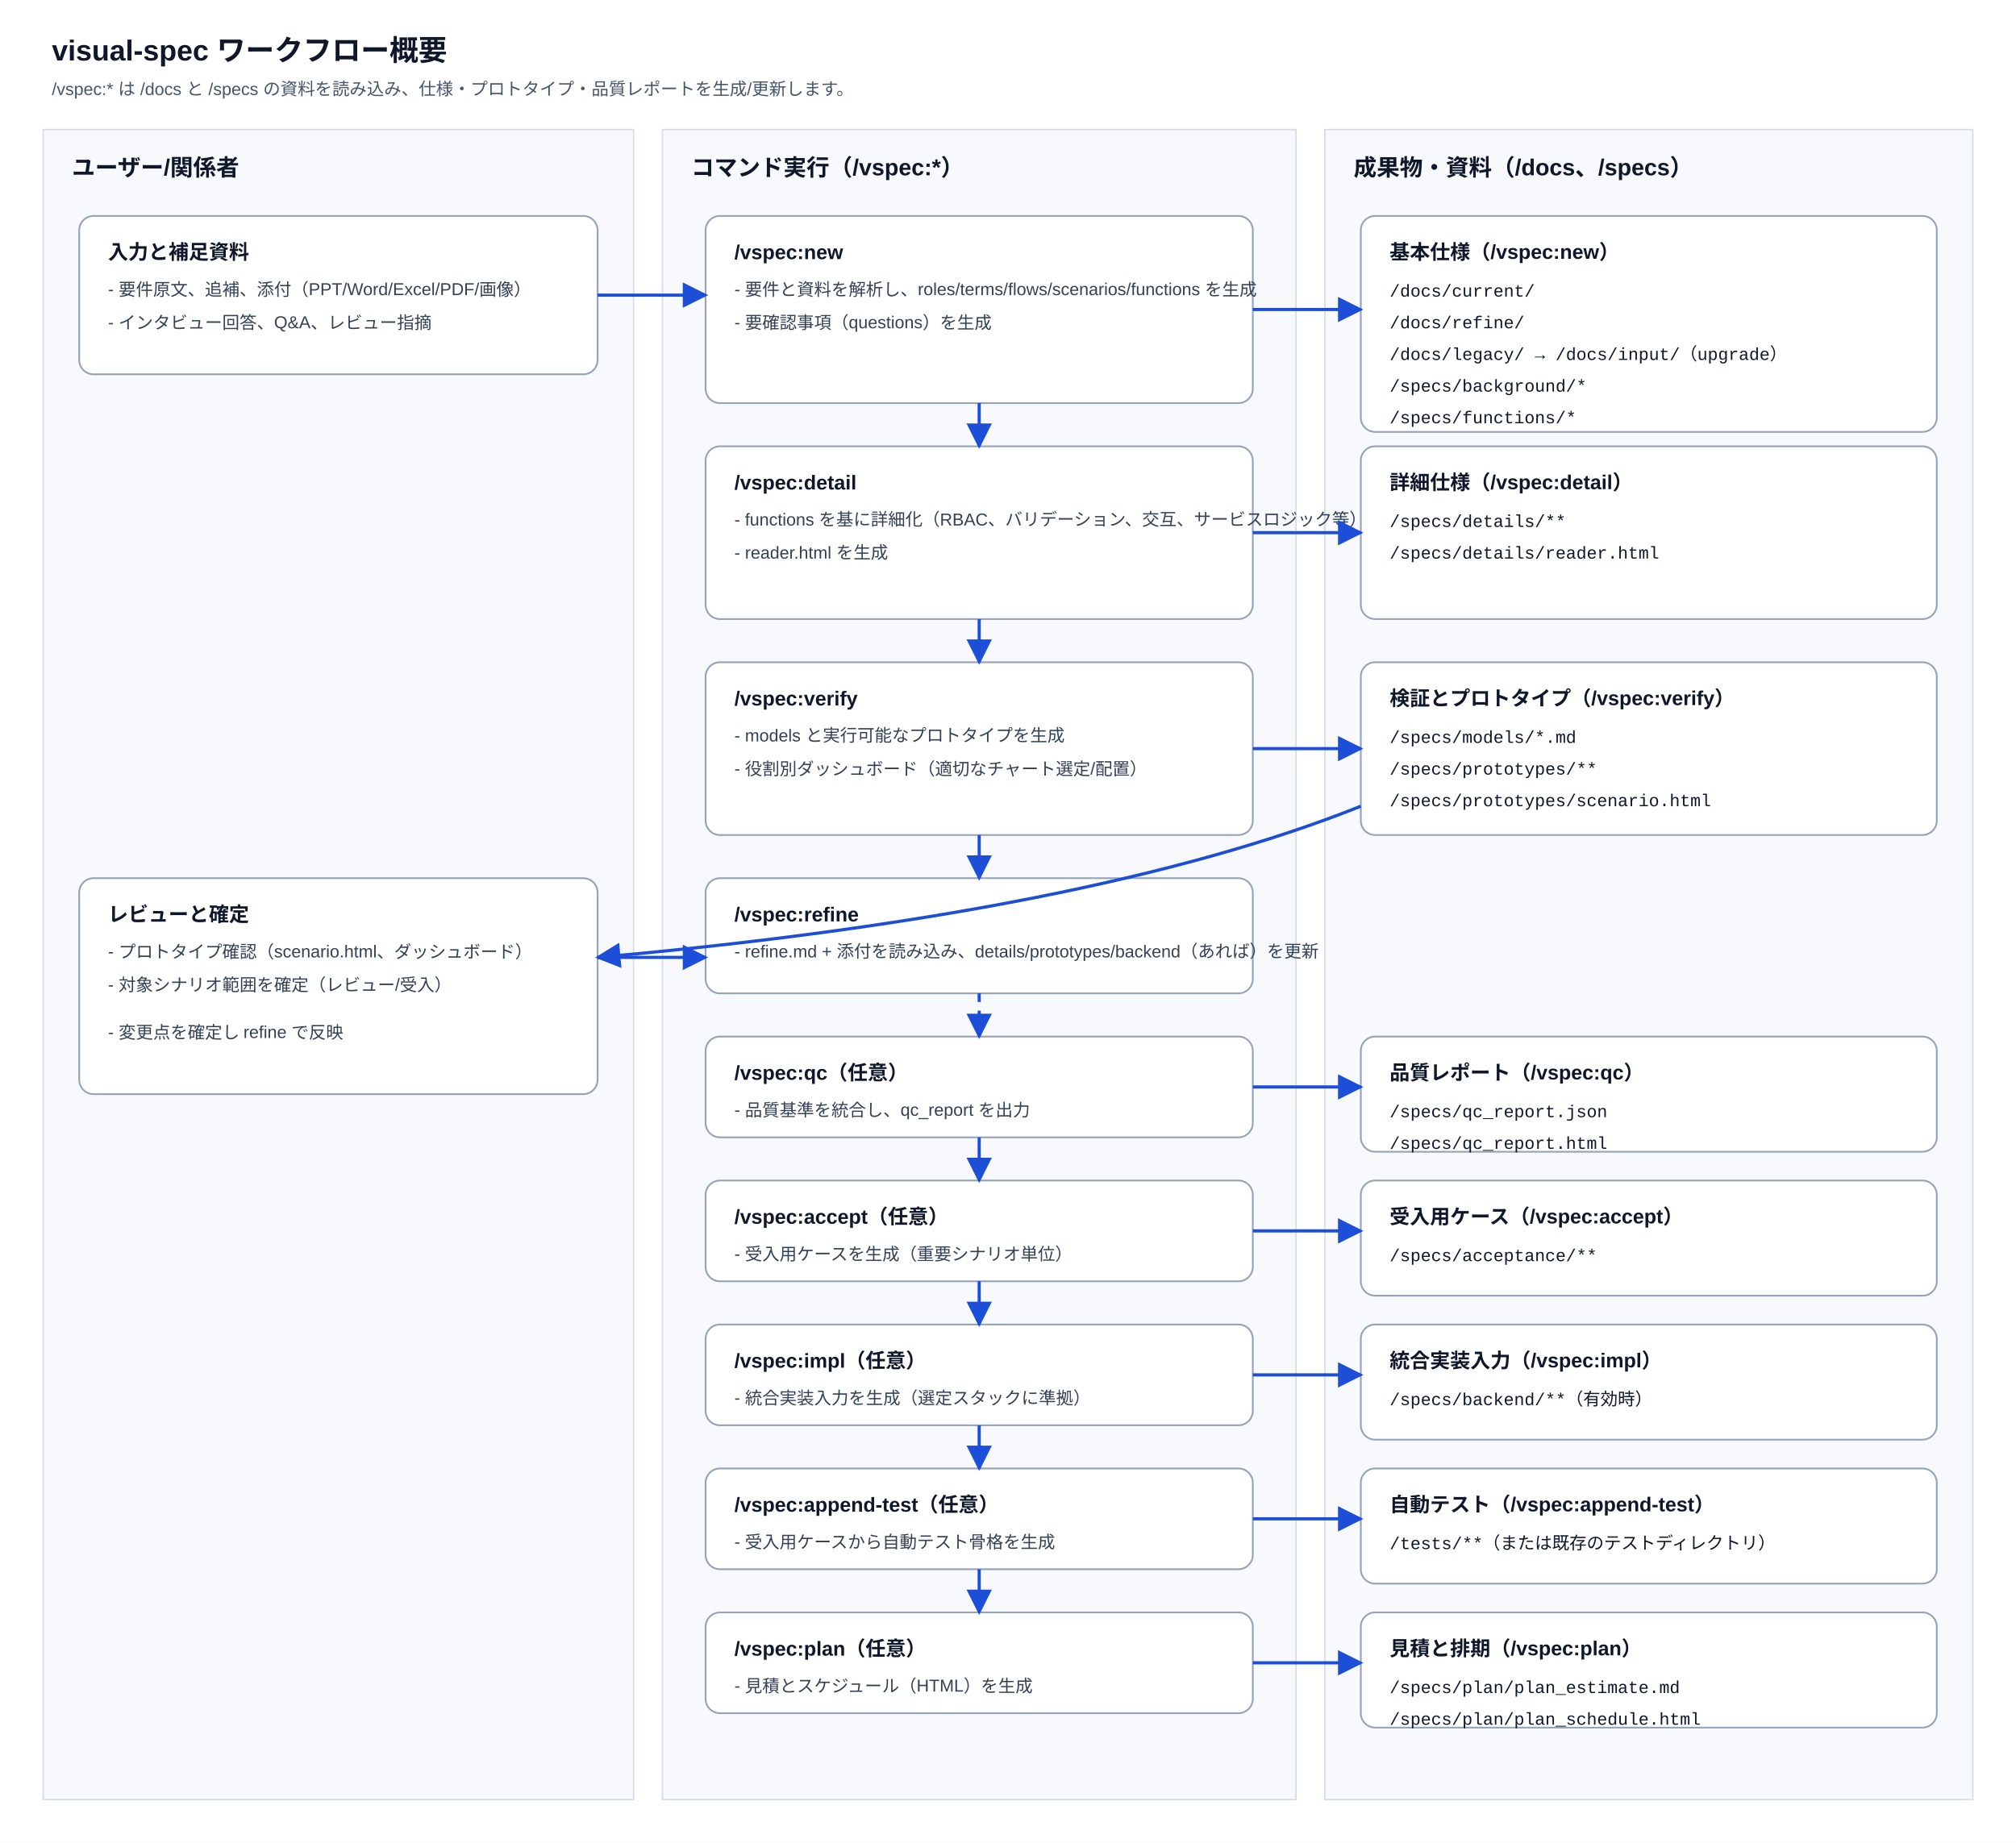
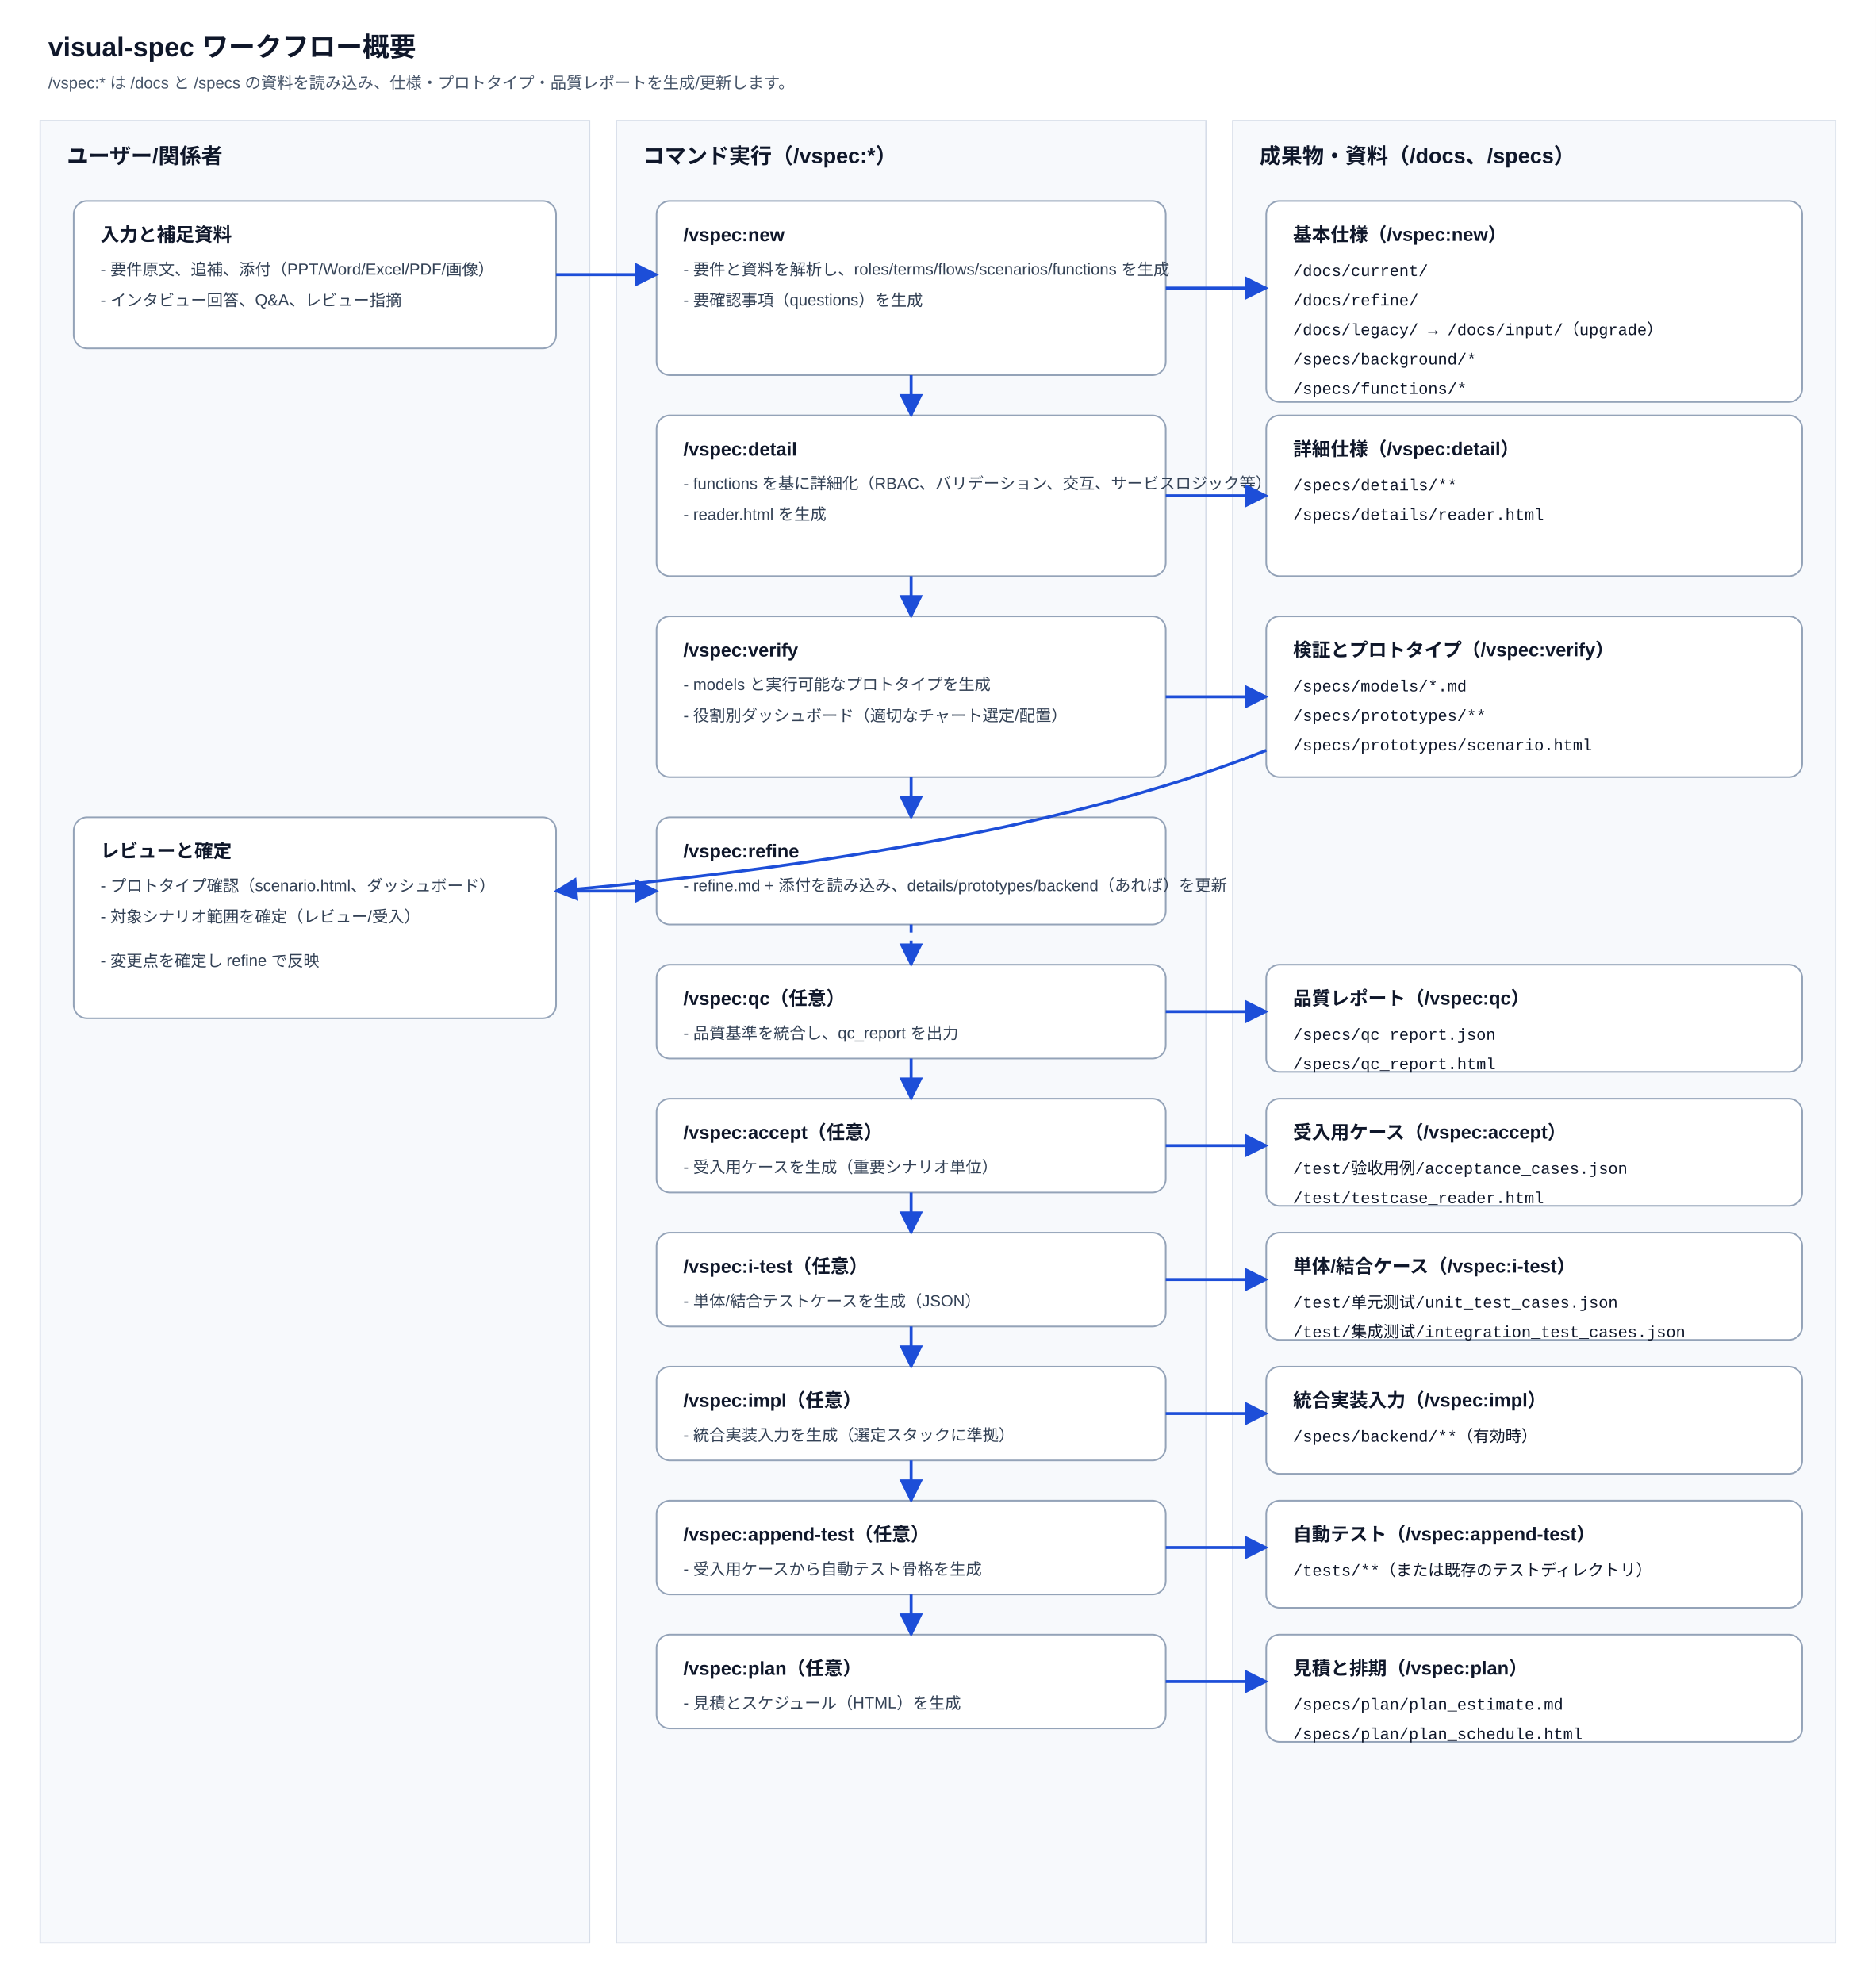
- <svg xmlns="http://www.w3.org/2000/svg" width="1400" height="1280" viewBox="0 0 1400 1280">
+ <svg xmlns="http://www.w3.org/2000/svg" width="1400" height="1480" viewBox="0 0 1400 1480">
  <defs>
    <style>
      .bg { fill: #ffffff; }
      .lane { fill: #f7f9fc; stroke: #d6dde8; stroke-width: 1; }
      .laneTitle { font: 600 16px -apple-system, BlinkMacSystemFont, "Segoe UI", Arial, "Hiragino Sans", "Noto Sans JP", sans-serif; fill: #0f172a; }
      .title { font: 700 20px -apple-system, BlinkMacSystemFont, "Segoe UI", Arial, "Hiragino Sans", "Noto Sans JP", sans-serif; fill: #0f172a; }
      .box { fill: #ffffff; stroke: #94a3b8; stroke-width: 1.2; rx: 10; }
      .boxTitle { font: 700 14px -apple-system, BlinkMacSystemFont, "Segoe UI", Arial, "Hiragino Sans", "Noto Sans JP", sans-serif; fill: #0f172a; }
      .boxText { font: 12px -apple-system, BlinkMacSystemFont, "Segoe UI", Arial, "Hiragino Sans", "Noto Sans JP", sans-serif; fill: #334155; }
      .path { font: 12px ui-monospace, SFMono-Regular, Menlo, Monaco, Consolas, "Liberation Mono", monospace; fill: #0f172a; }
      .note { font: 12px -apple-system, BlinkMacSystemFont, "Segoe UI", Arial, "Hiragino Sans", "Noto Sans JP", sans-serif; fill: #475569; }
      .arrow { stroke: #1d4ed8; stroke-width: 2.2; fill: none; }
      .dash { stroke-dasharray: 6 6; }
    </style>
    <marker id="arrowHead" viewBox="0 0 10 10" refX="9" refY="5" markerWidth="8" markerHeight="8" orient="auto-start-reverse">
      <path d="M 0 0 L 10 5 L 0 10 z" fill="#1d4ed8" />
    </marker>
  </defs>
-   <rect class="bg" x="0" y="0" width="1400" height="1280" />
+   <rect class="bg" x="0" y="0" width="1400" height="1480" />
  <text class="title" x="36" y="42">visual-spec ワークフロー概要</text>
  <text class="note" x="36" y="66">/vspec:* は /docs と /specs の資料を読み込み、仕様・プロトタイプ・品質レポートを生成/更新します。</text>
-   <rect class="lane" x="30" y="90" width="410" height="1160" />
-   <rect class="lane" x="460" y="90" width="440" height="1160" />
-   <rect class="lane" x="920" y="90" width="450" height="1160" />
+   <rect class="lane" x="30" y="90" width="410" height="1360" />
+   <rect class="lane" x="460" y="90" width="440" height="1360" />
+   <rect class="lane" x="920" y="90" width="450" height="1360" />
  <text class="laneTitle" x="50" y="122">ユーザー/関係者</text>
  <text class="laneTitle" x="480" y="122">コマンド実行（/vspec:*）</text>
  <text class="laneTitle" x="940" y="122">成果物・資料（/docs、/specs）</text>
  <rect class="box" x="55" y="150" width="360" height="110" rx="10" />
  <text class="boxTitle" x="75" y="180">入力と補足資料</text>
  <text class="boxText" x="75" y="205">- 要件原文、追補、添付（PPT/Word/Excel/PDF/画像）</text>
  <text class="boxText" x="75" y="228">- インタビュー回答、Q&amp;A、レビュー指摘</text>
  <rect class="box" x="55" y="610" width="360" height="150" rx="10" />
  <text class="boxTitle" x="75" y="640">レビューと確定</text>
  <text class="boxText" x="75" y="665">- プロトタイプ確認（scenario.html、ダッシュボード）</text>
  <text class="boxText" x="75" y="688">- 対象シナリオ範囲を確定（レビュー/受入）</text>
  <text class="boxText" x="75" y="721">- 変更点を確定し refine で反映</text>
  <rect class="box" x="490" y="150" width="380" height="130" rx="10" />
  <text class="boxTitle" x="510" y="180">/vspec:new</text>
  <text class="boxText" x="510" y="205">- 要件と資料を解析し、roles/terms/flows/scenarios/functions を生成</text>
  <text class="boxText" x="510" y="228">- 要確認事項（questions）を生成</text>
  <rect class="box" x="490" y="310" width="380" height="120" rx="10" />
  <text class="boxTitle" x="510" y="340">/vspec:detail</text>
  <text class="boxText" x="510" y="365">- functions を基に詳細化（RBAC、バリデーション、交互、サービスロジック等）</text>
  <text class="boxText" x="510" y="388">- reader.html を生成</text>
  <rect class="box" x="490" y="460" width="380" height="120" rx="10" />
  <text class="boxTitle" x="510" y="490">/vspec:verify</text>
  <text class="boxText" x="510" y="515">- models と実行可能なプロトタイプを生成</text>
  <text class="boxText" x="510" y="538">- 役割別ダッシュボード（適切なチャート選定/配置）</text>
  <rect class="box" x="490" y="610" width="380" height="80" rx="10" />
  <text class="boxTitle" x="510" y="640">/vspec:refine</text>
  <text class="boxText" x="510" y="665">- refine.md + 添付を読み込み、details/prototypes/backend（あれば）を更新</text>
  <rect class="box" x="490" y="720" width="380" height="70" rx="10" />
  <text class="boxTitle" x="510" y="750">/vspec:qc（任意）</text>
  <text class="boxText" x="510" y="775">- 品質基準を統合し、qc_report を出力</text>
  <rect class="box" x="490" y="820" width="380" height="70" rx="10" />
  <text class="boxTitle" x="510" y="850">/vspec:accept（任意）</text>
  <text class="boxText" x="510" y="875">- 受入用ケースを生成（重要シナリオ単位）</text>
  <rect class="box" x="490" y="920" width="380" height="70" rx="10" />
-   <text class="boxTitle" x="510" y="950">/vspec:impl（任意）</text>
-   <text class="boxText" x="510" y="975">- 統合実装入力を生成（選定スタックに準拠）</text>
+   <text class="boxTitle" x="510" y="950">/vspec:i-test（任意）</text>
+   <text class="boxText" x="510" y="975">- 単体/結合テストケースを生成（JSON）</text>
  <rect class="box" x="490" y="1020" width="380" height="70" rx="10" />
-   <text class="boxTitle" x="510" y="1050">/vspec:append-test（任意）</text>
-   <text class="boxText" x="510" y="1075">- 受入用ケースから自動テスト骨格を生成</text>
+   <text class="boxTitle" x="510" y="1050">/vspec:impl（任意）</text>
+   <text class="boxText" x="510" y="1075">- 統合実装入力を生成（選定スタックに準拠）</text>
  <rect class="box" x="490" y="1120" width="380" height="70" rx="10" />
-   <text class="boxTitle" x="510" y="1150">/vspec:plan（任意）</text>
-   <text class="boxText" x="510" y="1175">- 見積とスケジュール（HTML）を生成</text>
+   <text class="boxTitle" x="510" y="1150">/vspec:append-test（任意）</text>
+   <text class="boxText" x="510" y="1175">- 受入用ケースから自動テスト骨格を生成</text>
+   <rect class="box" x="490" y="1220" width="380" height="70" rx="10" />
+   <text class="boxTitle" x="510" y="1250">/vspec:plan（任意）</text>
+   <text class="boxText" x="510" y="1275">- 見積とスケジュール（HTML）を生成</text>
  <rect class="box" x="945" y="150" width="400" height="150" rx="10" />
  <text class="boxTitle" x="965" y="180">基本仕様（/vspec:new）</text>
  <text class="path" x="965" y="206">/docs/current/</text>
  <text class="path" x="965" y="228">/docs/refine/</text>
  <text class="path" x="965" y="250">/docs/legacy/ → /docs/input/（upgrade）</text>
  <text class="path" x="965" y="272">/specs/background/*</text>
  <text class="path" x="965" y="294">/specs/functions/*</text>
  <rect class="box" x="945" y="310" width="400" height="120" rx="10" />
  <text class="boxTitle" x="965" y="340">詳細仕様（/vspec:detail）</text>
  <text class="path" x="965" y="366">/specs/details/**</text>
  <text class="path" x="965" y="388">/specs/details/reader.html</text>
  <rect class="box" x="945" y="460" width="400" height="120" rx="10" />
  <text class="boxTitle" x="965" y="490">検証とプロトタイプ（/vspec:verify）</text>
  <text class="path" x="965" y="516">/specs/models/*.md</text>
  <text class="path" x="965" y="538">/specs/prototypes/**</text>
  <text class="path" x="965" y="560">/specs/prototypes/scenario.html</text>
  <rect class="box" x="945" y="720" width="400" height="80" rx="10" />
  <text class="boxTitle" x="965" y="750">品質レポート（/vspec:qc）</text>
  <text class="path" x="965" y="776">/specs/qc_report.json</text>
  <text class="path" x="965" y="798">/specs/qc_report.html</text>
  <rect class="box" x="945" y="820" width="400" height="80" rx="10" />
  <text class="boxTitle" x="965" y="850">受入用ケース（/vspec:accept）</text>
-   <text class="path" x="965" y="876">/specs/acceptance/**</text>
+   <text class="path" x="965" y="876">/test/验收用例/acceptance_cases.json</text>
+   <text class="path" x="965" y="898">/test/testcase_reader.html</text>
  <rect class="box" x="945" y="920" width="400" height="80" rx="10" />
-   <text class="boxTitle" x="965" y="950">統合実装入力（/vspec:impl）</text>
-   <text class="path" x="965" y="976">/specs/backend/**（有効時）</text>
+   <text class="boxTitle" x="965" y="950">単体/結合ケース（/vspec:i-test）</text>
+   <text class="path" x="965" y="976">/test/单元测试/unit_test_cases.json</text>
+   <text class="path" x="965" y="998">/test/集成测试/integration_test_cases.json</text>
  <rect class="box" x="945" y="1020" width="400" height="80" rx="10" />
-   <text class="boxTitle" x="965" y="1050">自動テスト（/vspec:append-test）</text>
-   <text class="path" x="965" y="1076">/tests/**（または既存のテストディレクトリ）</text>
+   <text class="boxTitle" x="965" y="1050">統合実装入力（/vspec:impl）</text>
+   <text class="path" x="965" y="1076">/specs/backend/**（有効時）</text>
  <rect class="box" x="945" y="1120" width="400" height="80" rx="10" />
-   <text class="boxTitle" x="965" y="1150">見積と排期（/vspec:plan）</text>
-   <text class="path" x="965" y="1176">/specs/plan/plan_estimate.md</text>
-   <text class="path" x="965" y="1198">/specs/plan/plan_schedule.html</text>
+   <text class="boxTitle" x="965" y="1150">自動テスト（/vspec:append-test）</text>
+   <text class="path" x="965" y="1176">/tests/**（または既存のテストディレクトリ）</text>
+   <rect class="box" x="945" y="1220" width="400" height="80" rx="10" />
+   <text class="boxTitle" x="965" y="1250">見積と排期（/vspec:plan）</text>
+   <text class="path" x="965" y="1276">/specs/plan/plan_estimate.md</text>
+   <text class="path" x="965" y="1298">/specs/plan/plan_schedule.html</text>
  <path class="arrow" marker-end="url(#arrowHead)" d="M 415 205 C 460 205, 465 205, 490 205" />
  <path class="arrow" marker-end="url(#arrowHead)" d="M 870 215 C 905 215, 920 215, 945 215" />
  <path class="arrow" marker-end="url(#arrowHead)" d="M 680 280 C 680 295, 680 300, 680 310" />
  <path class="arrow" marker-end="url(#arrowHead)" d="M 870 370 C 905 370, 920 370, 945 370" />
  <path class="arrow" marker-end="url(#arrowHead)" d="M 680 430 C 680 445, 680 450, 680 460" />
  <path class="arrow" marker-end="url(#arrowHead)" d="M 870 520 C 905 520, 920 520, 945 520" />
  <path class="arrow" marker-end="url(#arrowHead)" d="M 680 580 C 680 595, 680 600, 680 610" />
  <path class="arrow dash" marker-end="url(#arrowHead)" d="M 680 690 C 680 705, 680 710, 680 720" />
  <path class="arrow" marker-end="url(#arrowHead)" d="M 680 790 C 680 805, 680 810, 680 820" />
  <path class="arrow" marker-end="url(#arrowHead)" d="M 680 890 C 680 905, 680 910, 680 920" />
  <path class="arrow" marker-end="url(#arrowHead)" d="M 680 990 C 680 1005, 680 1010, 680 1020" />
  <path class="arrow" marker-end="url(#arrowHead)" d="M 680 1090 C 680 1105, 680 1110, 680 1120" />
+   <path class="arrow" marker-end="url(#arrowHead)" d="M 680 1190 C 680 1205, 680 1210, 680 1220" />
  <path class="arrow" marker-end="url(#arrowHead)" d="M 870 755 C 905 755, 920 755, 945 755" />
  <path class="arrow" marker-end="url(#arrowHead)" d="M 870 855 C 905 855, 920 855, 945 855" />
  <path class="arrow" marker-end="url(#arrowHead)" d="M 870 955 C 905 955, 920 955, 945 955" />
  <path class="arrow" marker-end="url(#arrowHead)" d="M 870 1055 C 905 1055, 920 1055, 945 1055" />
  <path class="arrow" marker-end="url(#arrowHead)" d="M 870 1155 C 905 1155, 920 1155, 945 1155" />
+   <path class="arrow" marker-end="url(#arrowHead)" d="M 870 1255 C 905 1255, 920 1255, 945 1255" />
  <path class="arrow" marker-end="url(#arrowHead)" d="M 945 560 C 820 610, 640 645, 415 665" />
  <path class="arrow" marker-end="url(#arrowHead)" d="M 415 665 C 440 665, 465 665, 490 665" />
</svg>
